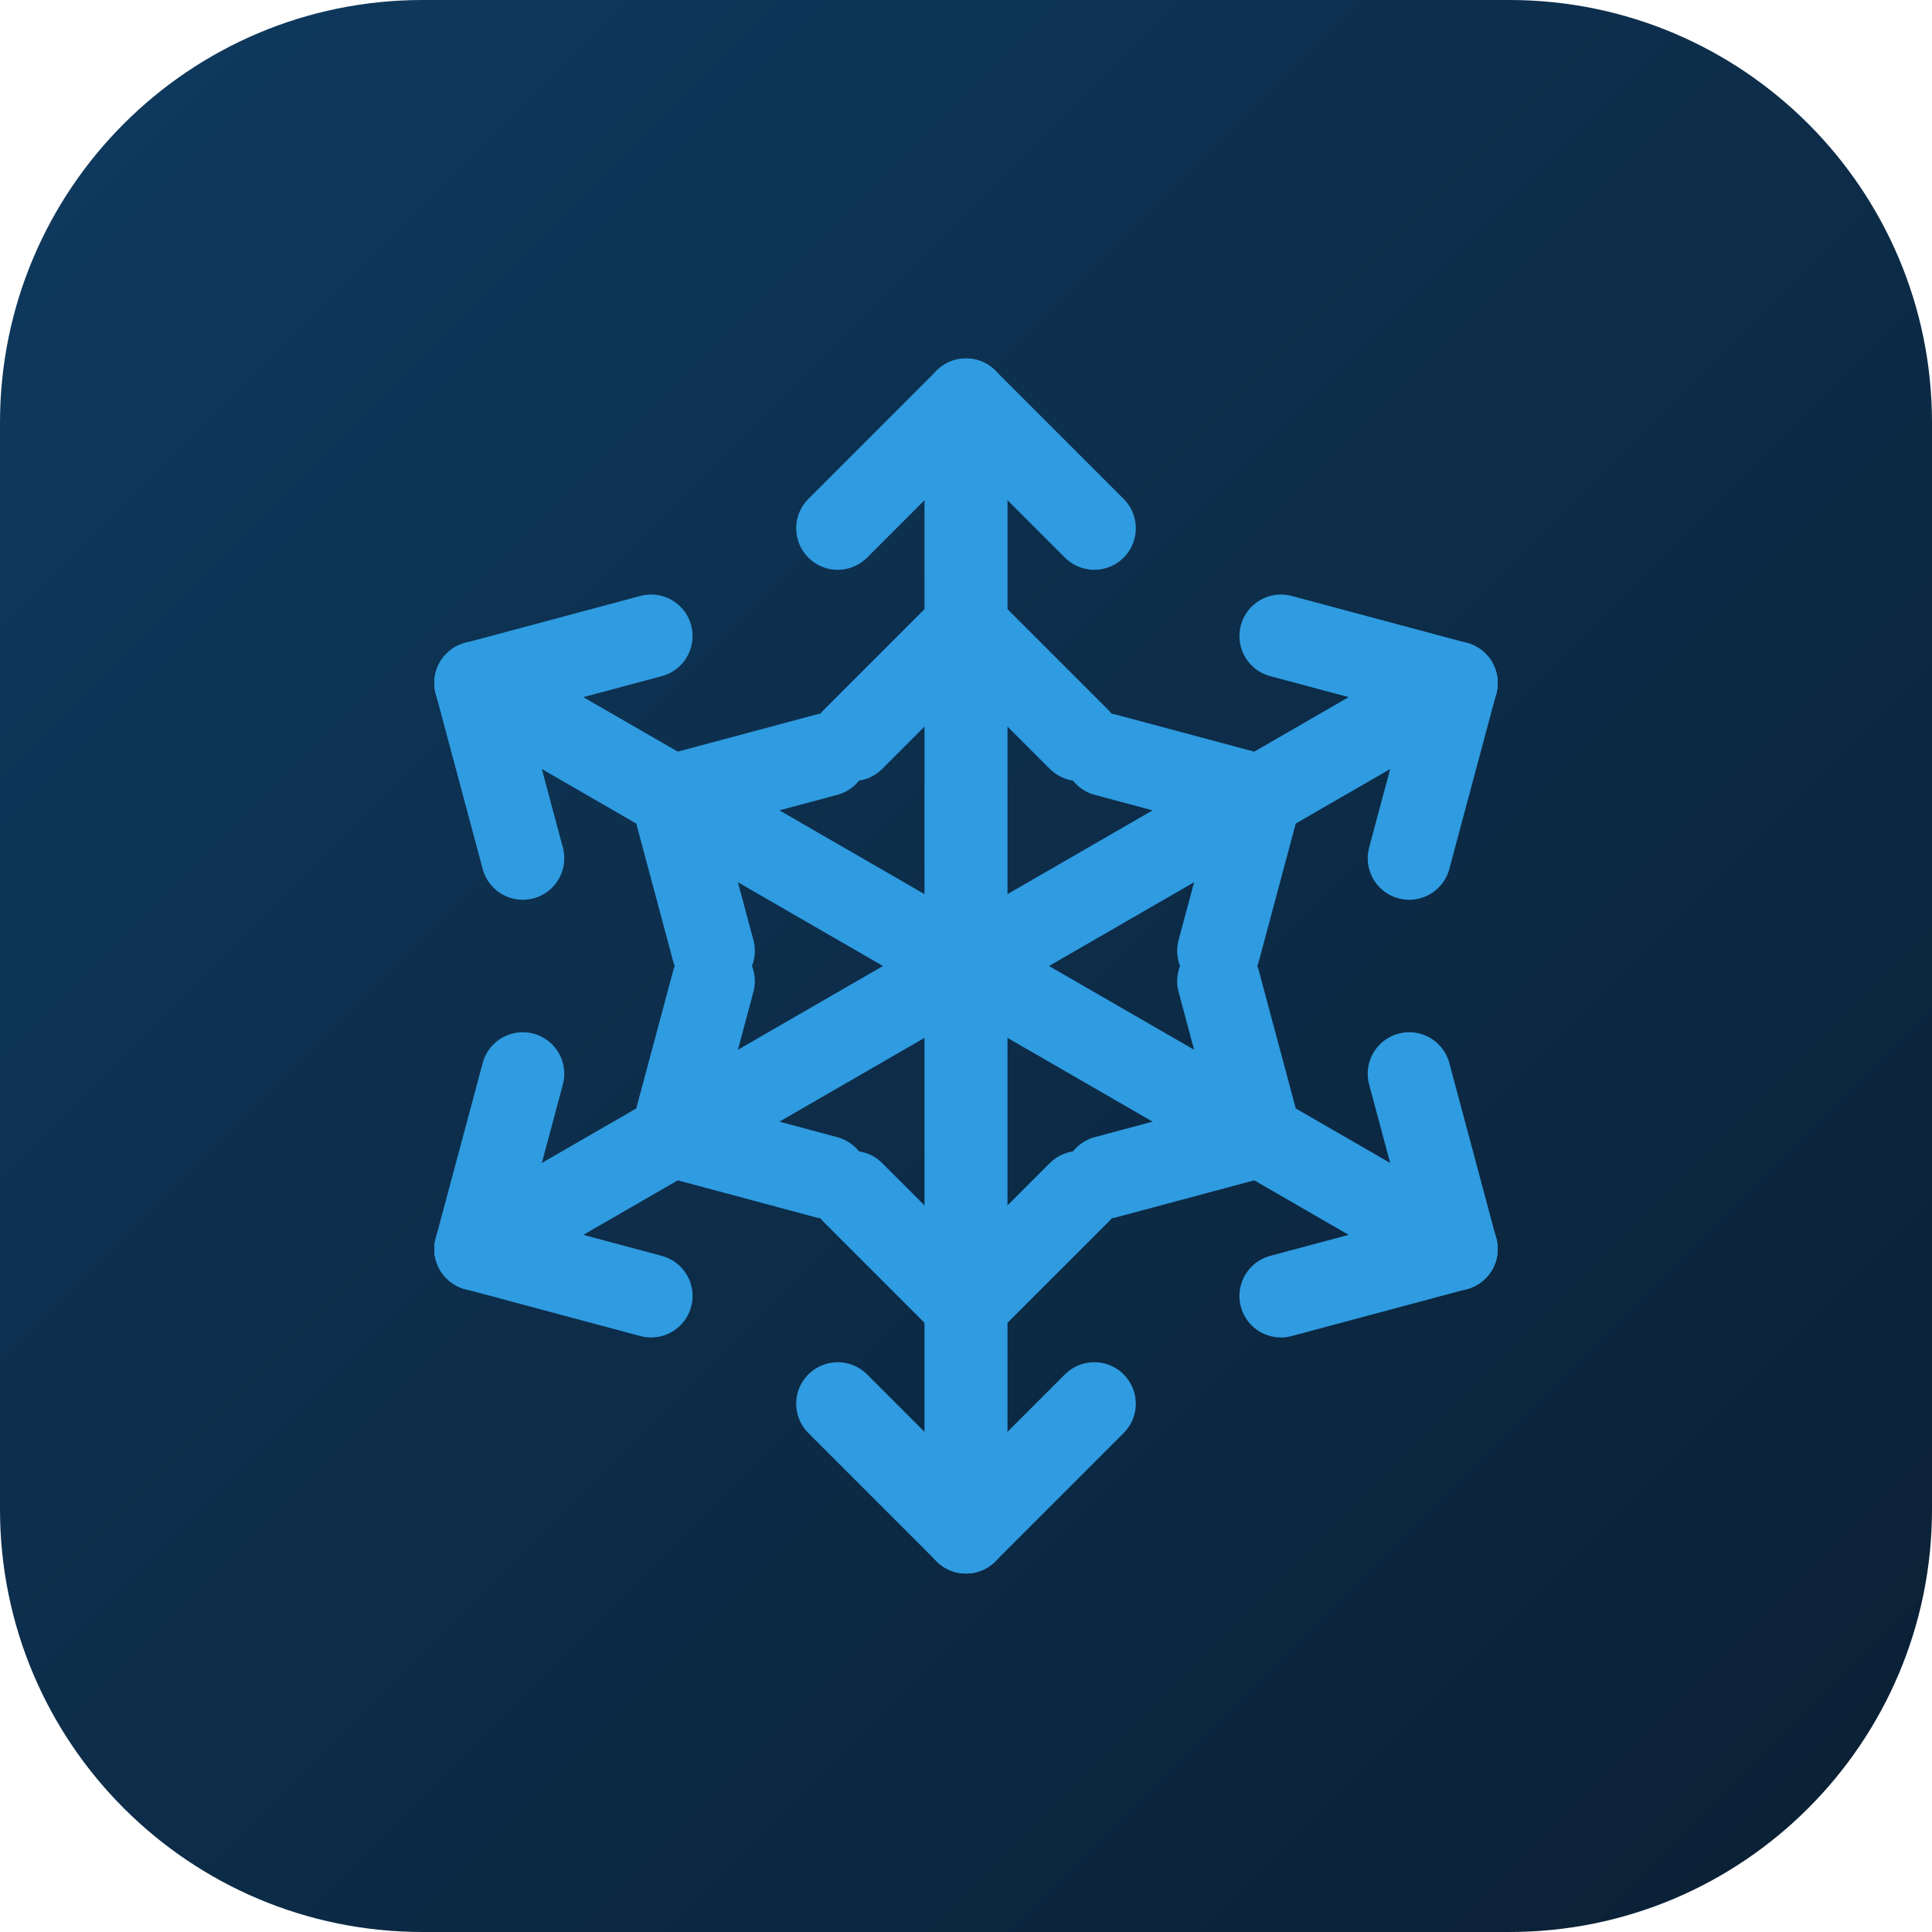
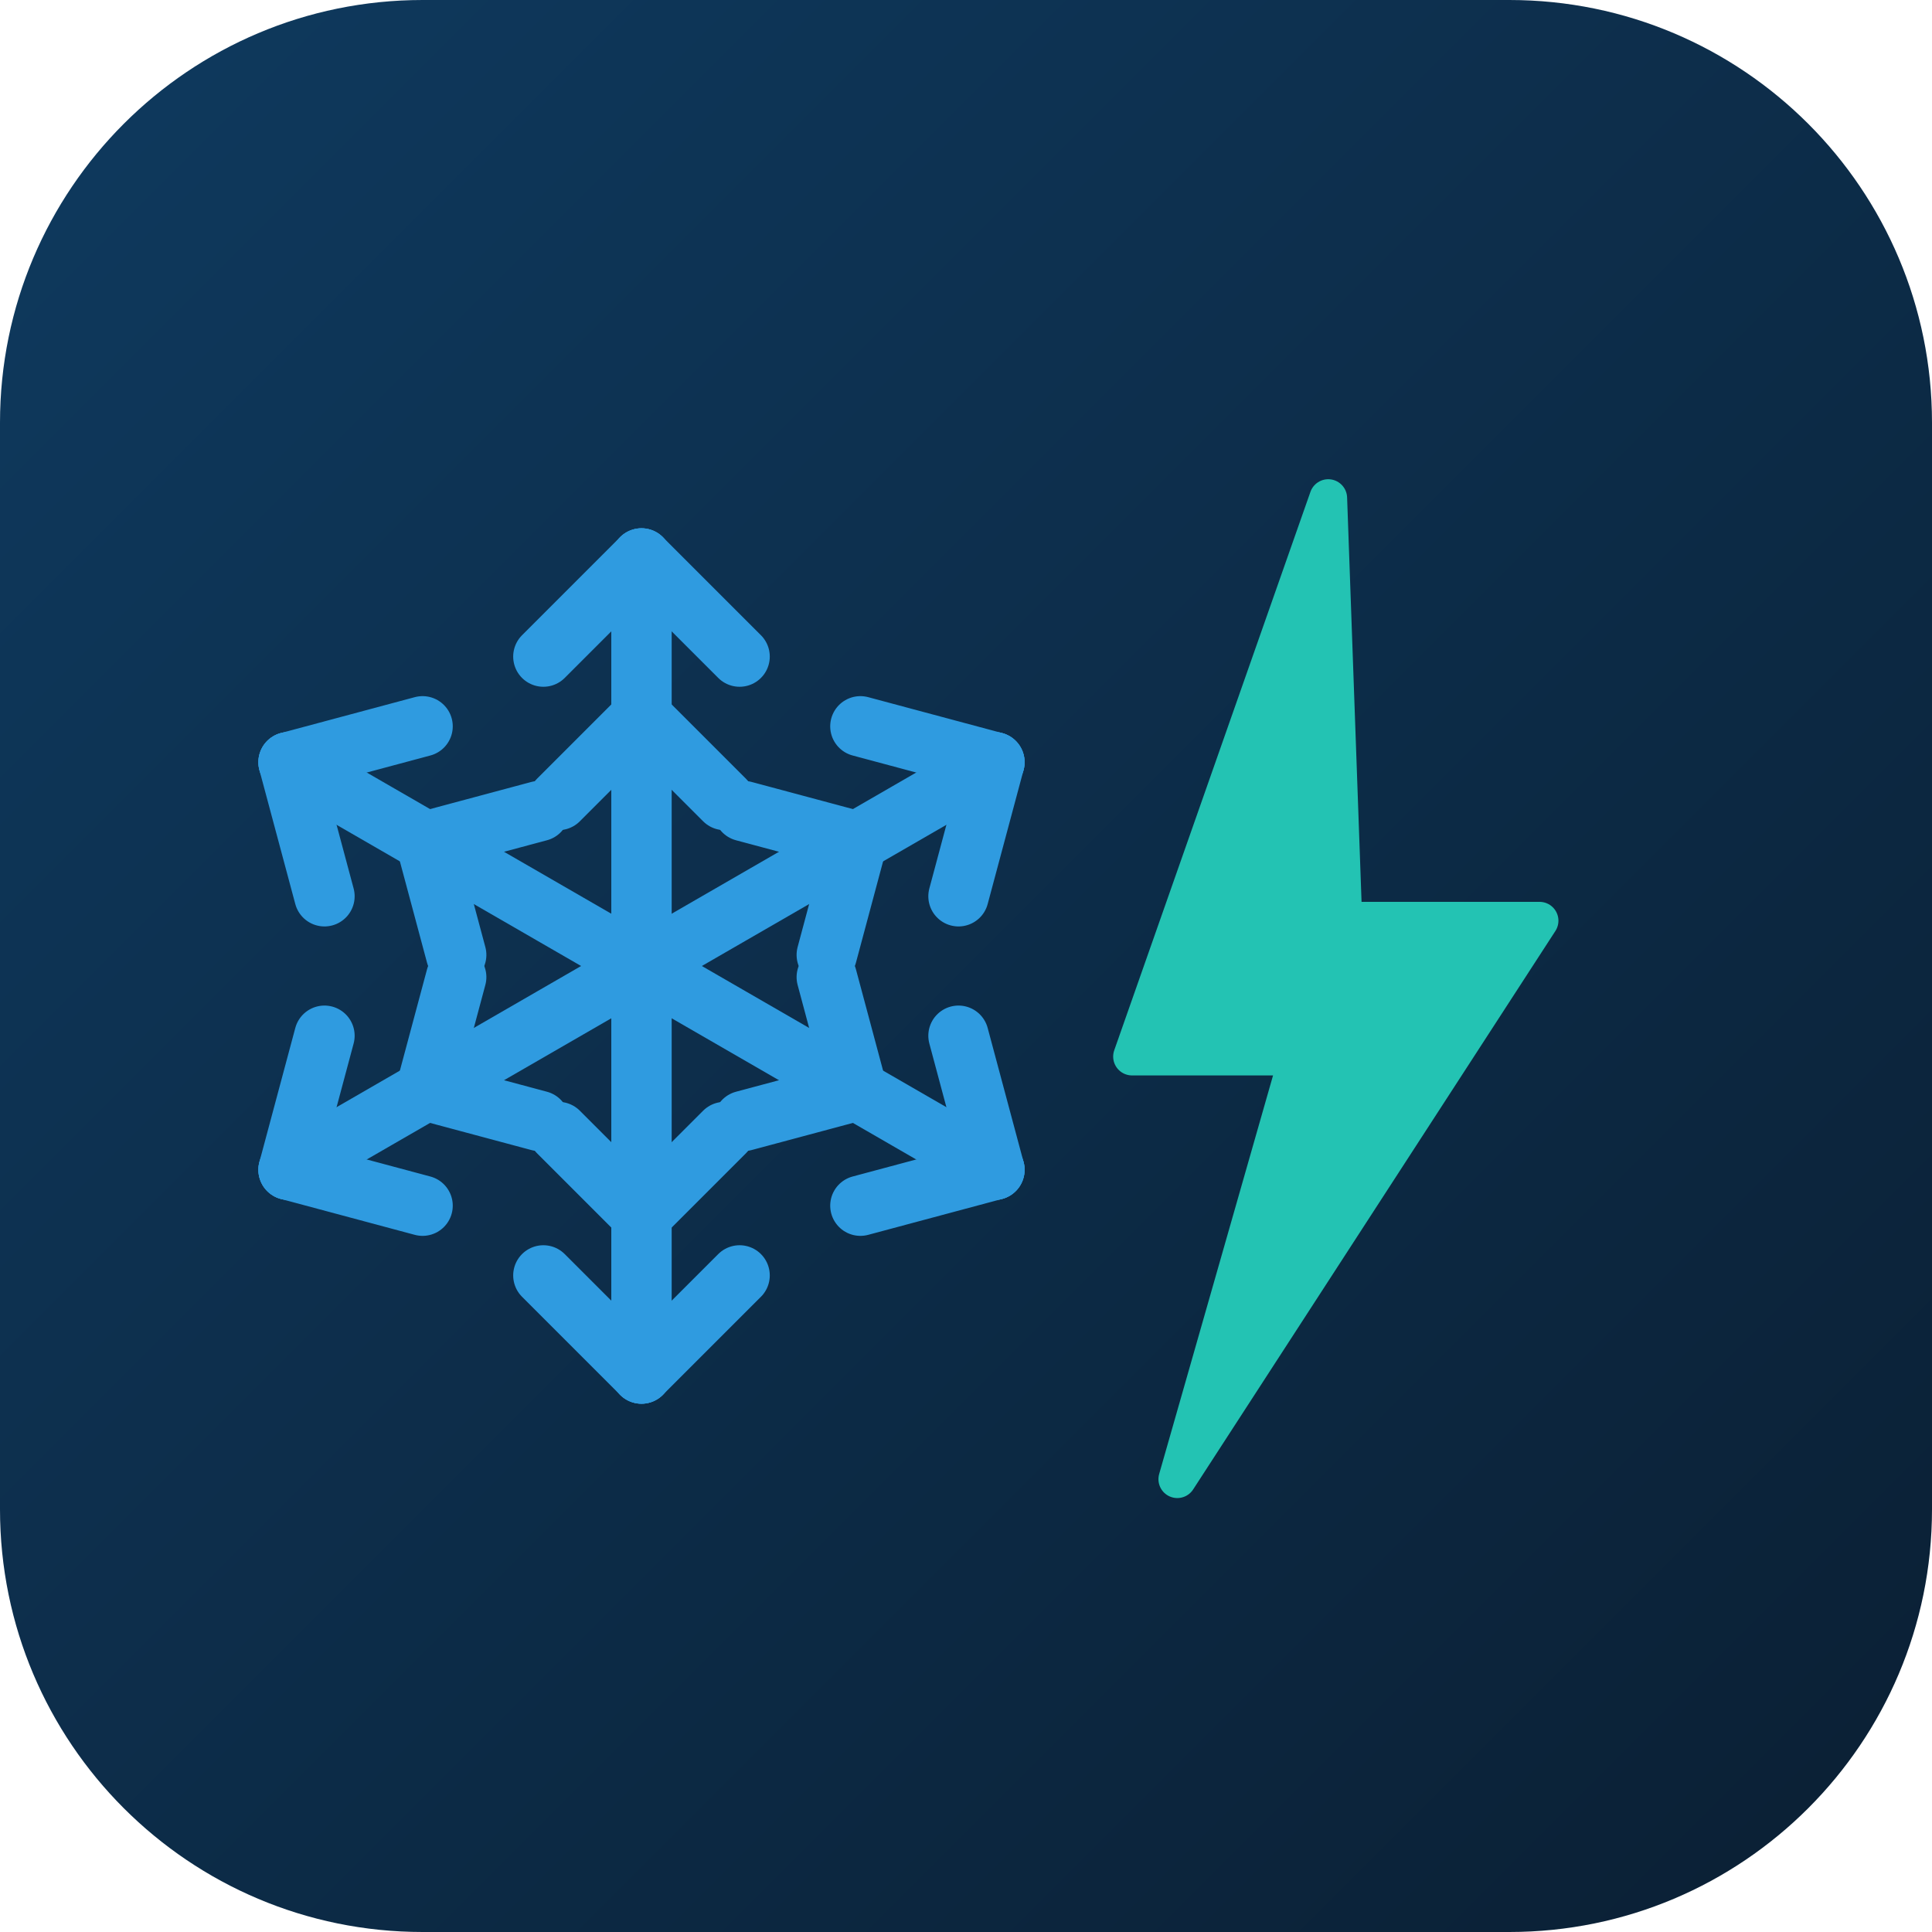
<svg xmlns="http://www.w3.org/2000/svg" viewBox="0 0 512 512" width="512" height="512">
  <defs>
    <linearGradient id="bg" x1="0" y1="0" x2="1" y2="1">
      <stop offset="0" stop-color="#0e3a5f" />
      <stop offset="1" stop-color="#0b1f33" />
    </linearGradient>
  </defs>
  <rect width="512" height="512" rx="112" fill="url(#bg)" />
-   <g stroke="#2f9be0" stroke-width="22" stroke-linecap="round" fill="none">
-     <g transform="translate(256 256)">
-       <g id="arm">
-         <line x1="0" y1="0" x2="0" y2="-150" />
-         <line x1="0" y1="-150" x2="-34" y2="-116" />
-         <line x1="0" y1="-150" x2="34" y2="-116" />
-         <line x1="0" y1="-90" x2="-30" y2="-60" />
-         <line x1="0" y1="-90" x2="30" y2="-60" />
-       </g>
-       <use href="#arm" transform="rotate(60)" />
-       <use href="#arm" transform="rotate(120)" />
-       <use href="#arm" transform="rotate(180)" />
-       <use href="#arm" transform="rotate(240)" />
-       <use href="#arm" transform="rotate(300)" />
+   <g stroke="#2f9be0" stroke-width="16" stroke-linecap="round" fill="none" transform="translate(170 256)">
+     <g id="arm">
+       <line x1="0" y1="0" x2="0" y2="-108" />
+       <line x1="0" y1="-108" x2="-26" y2="-82" />
+       <line x1="0" y1="-108" x2="26" y2="-82" />
+       <line x1="0" y1="-66" x2="-22" y2="-44" />
+       <line x1="0" y1="-66" x2="22" y2="-44" />
    </g>
+     <use href="#arm" transform="rotate(60)" />
+     <use href="#arm" transform="rotate(120)" />
+     <use href="#arm" transform="rotate(180)" />
+     <use href="#arm" transform="rotate(240)" />
+     <use href="#arm" transform="rotate(300)" />
  </g>
+   <path d="M352 132 L300 280 L344 280 L312 392 L408 244 L356 244 Z" fill="#23c3b3" stroke="#23c3b3" stroke-width="10" stroke-linejoin="round" />
</svg>
